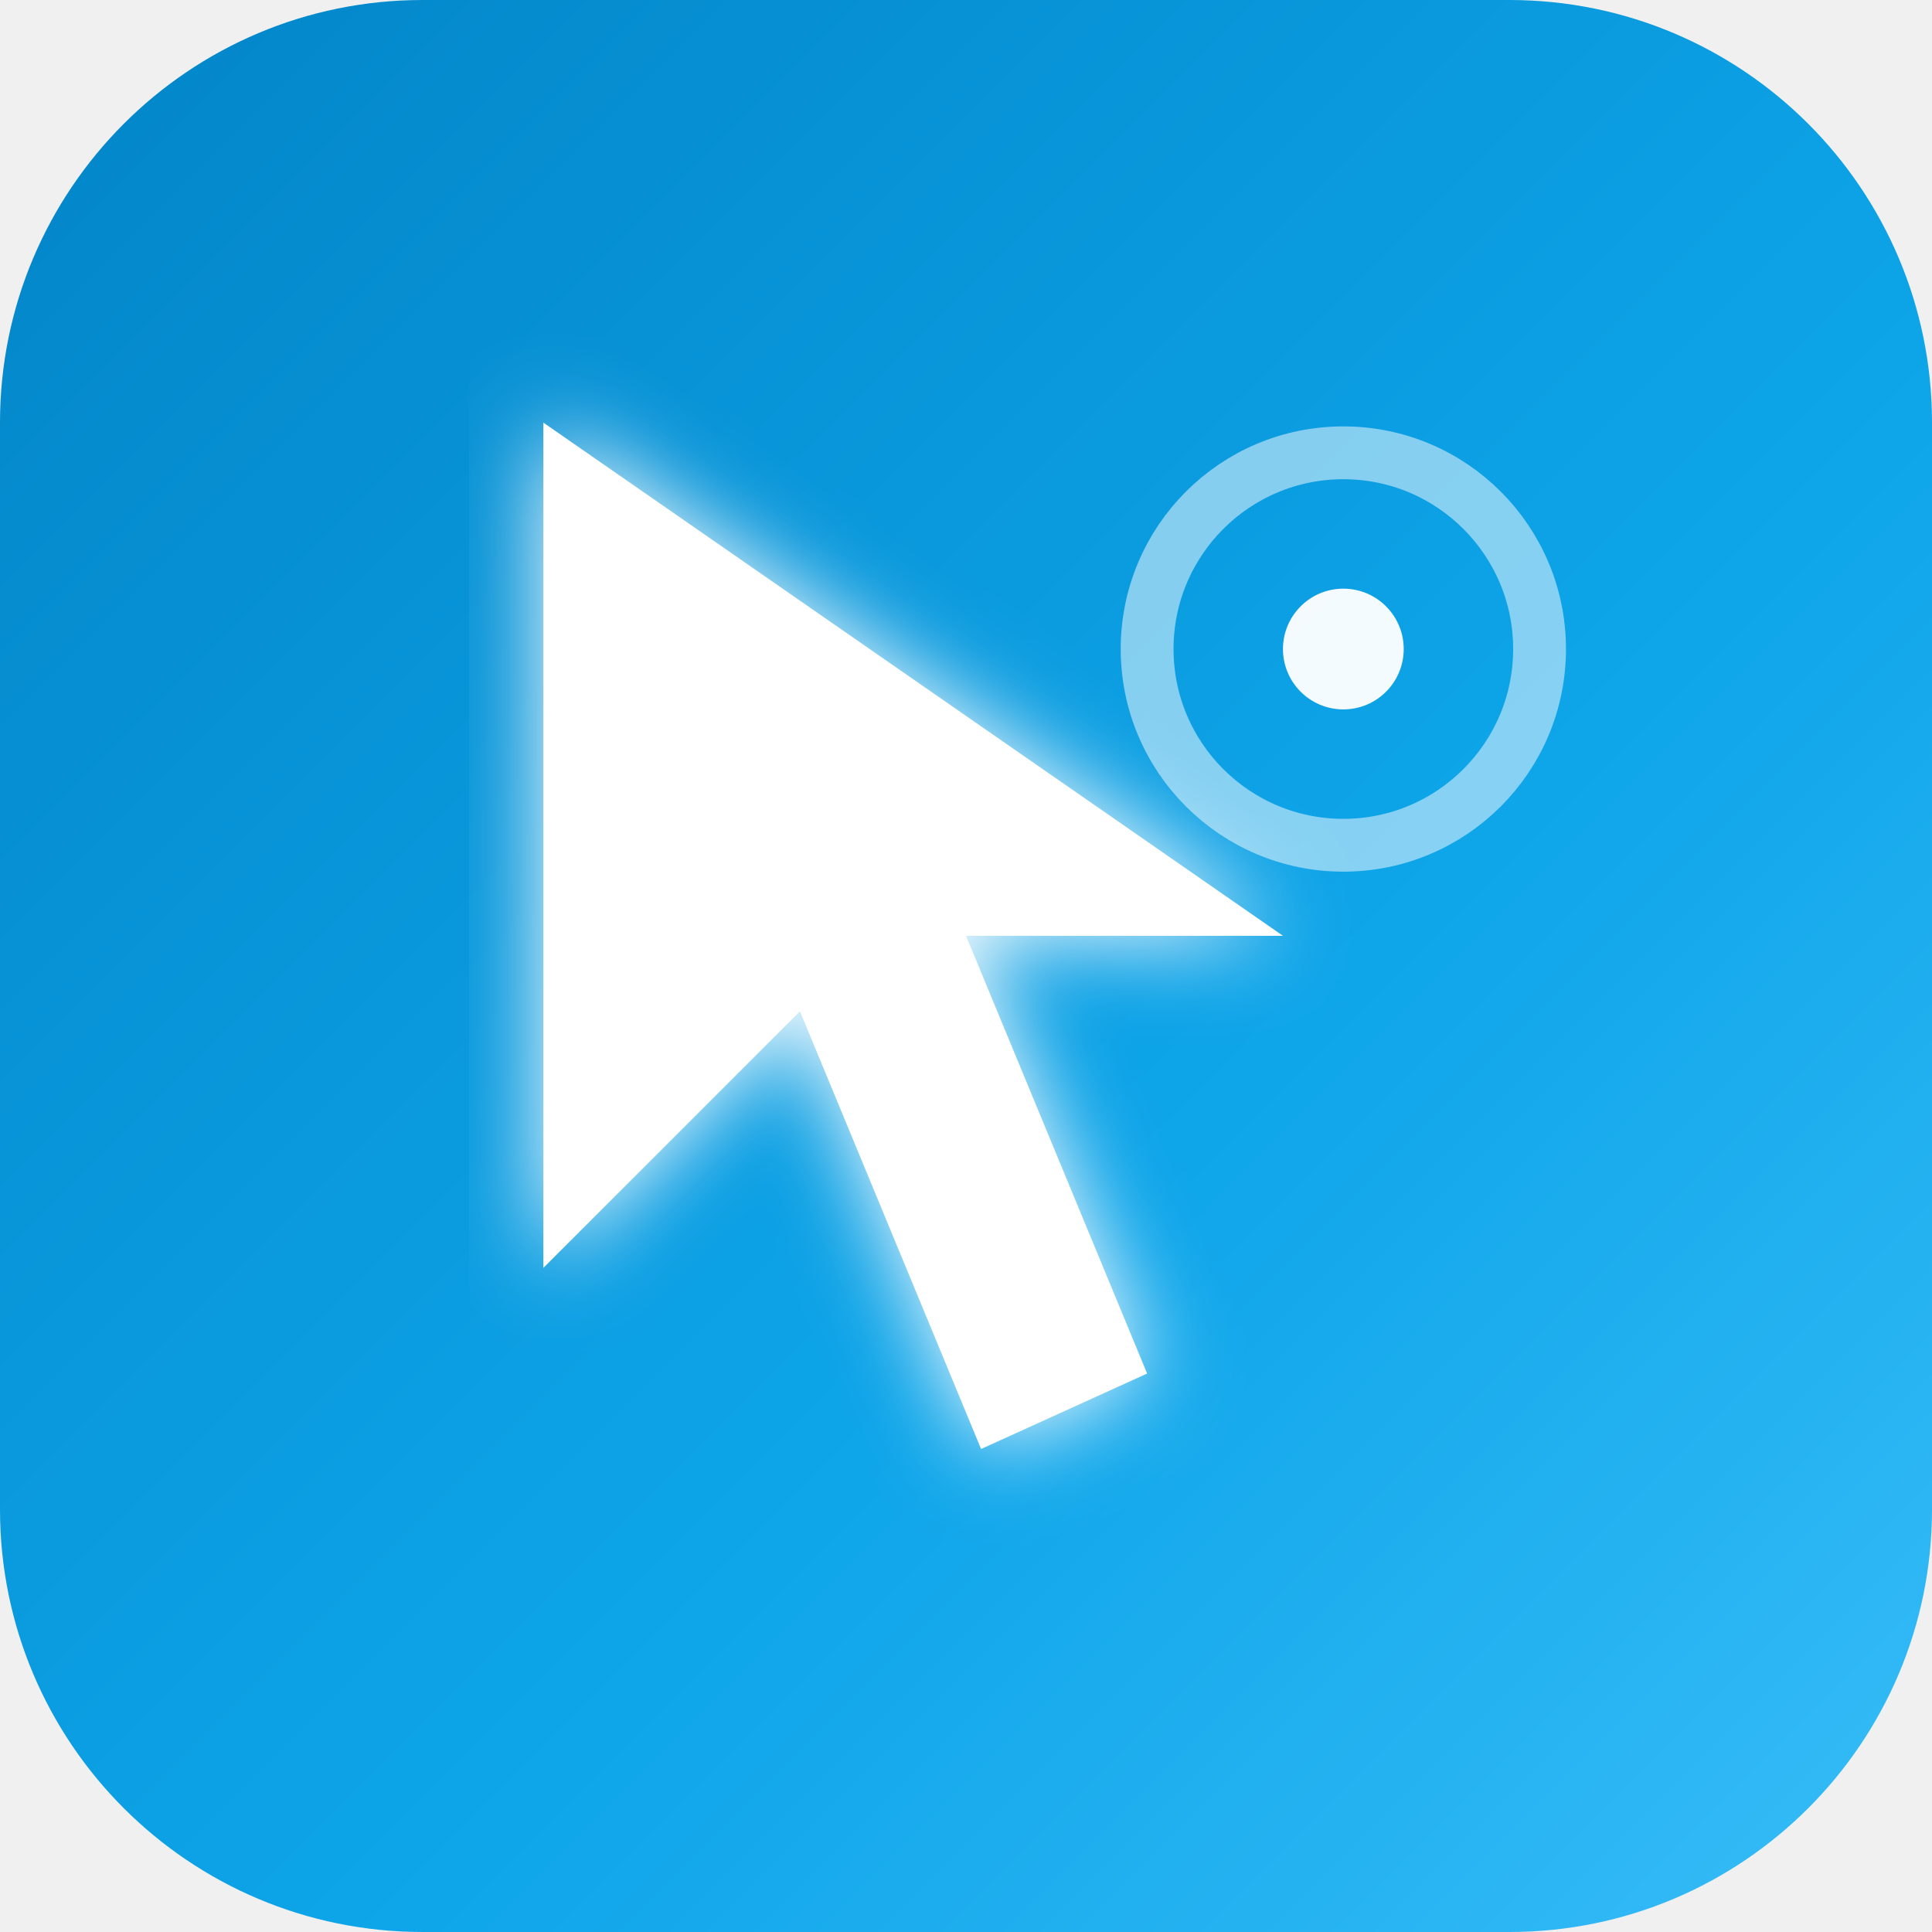
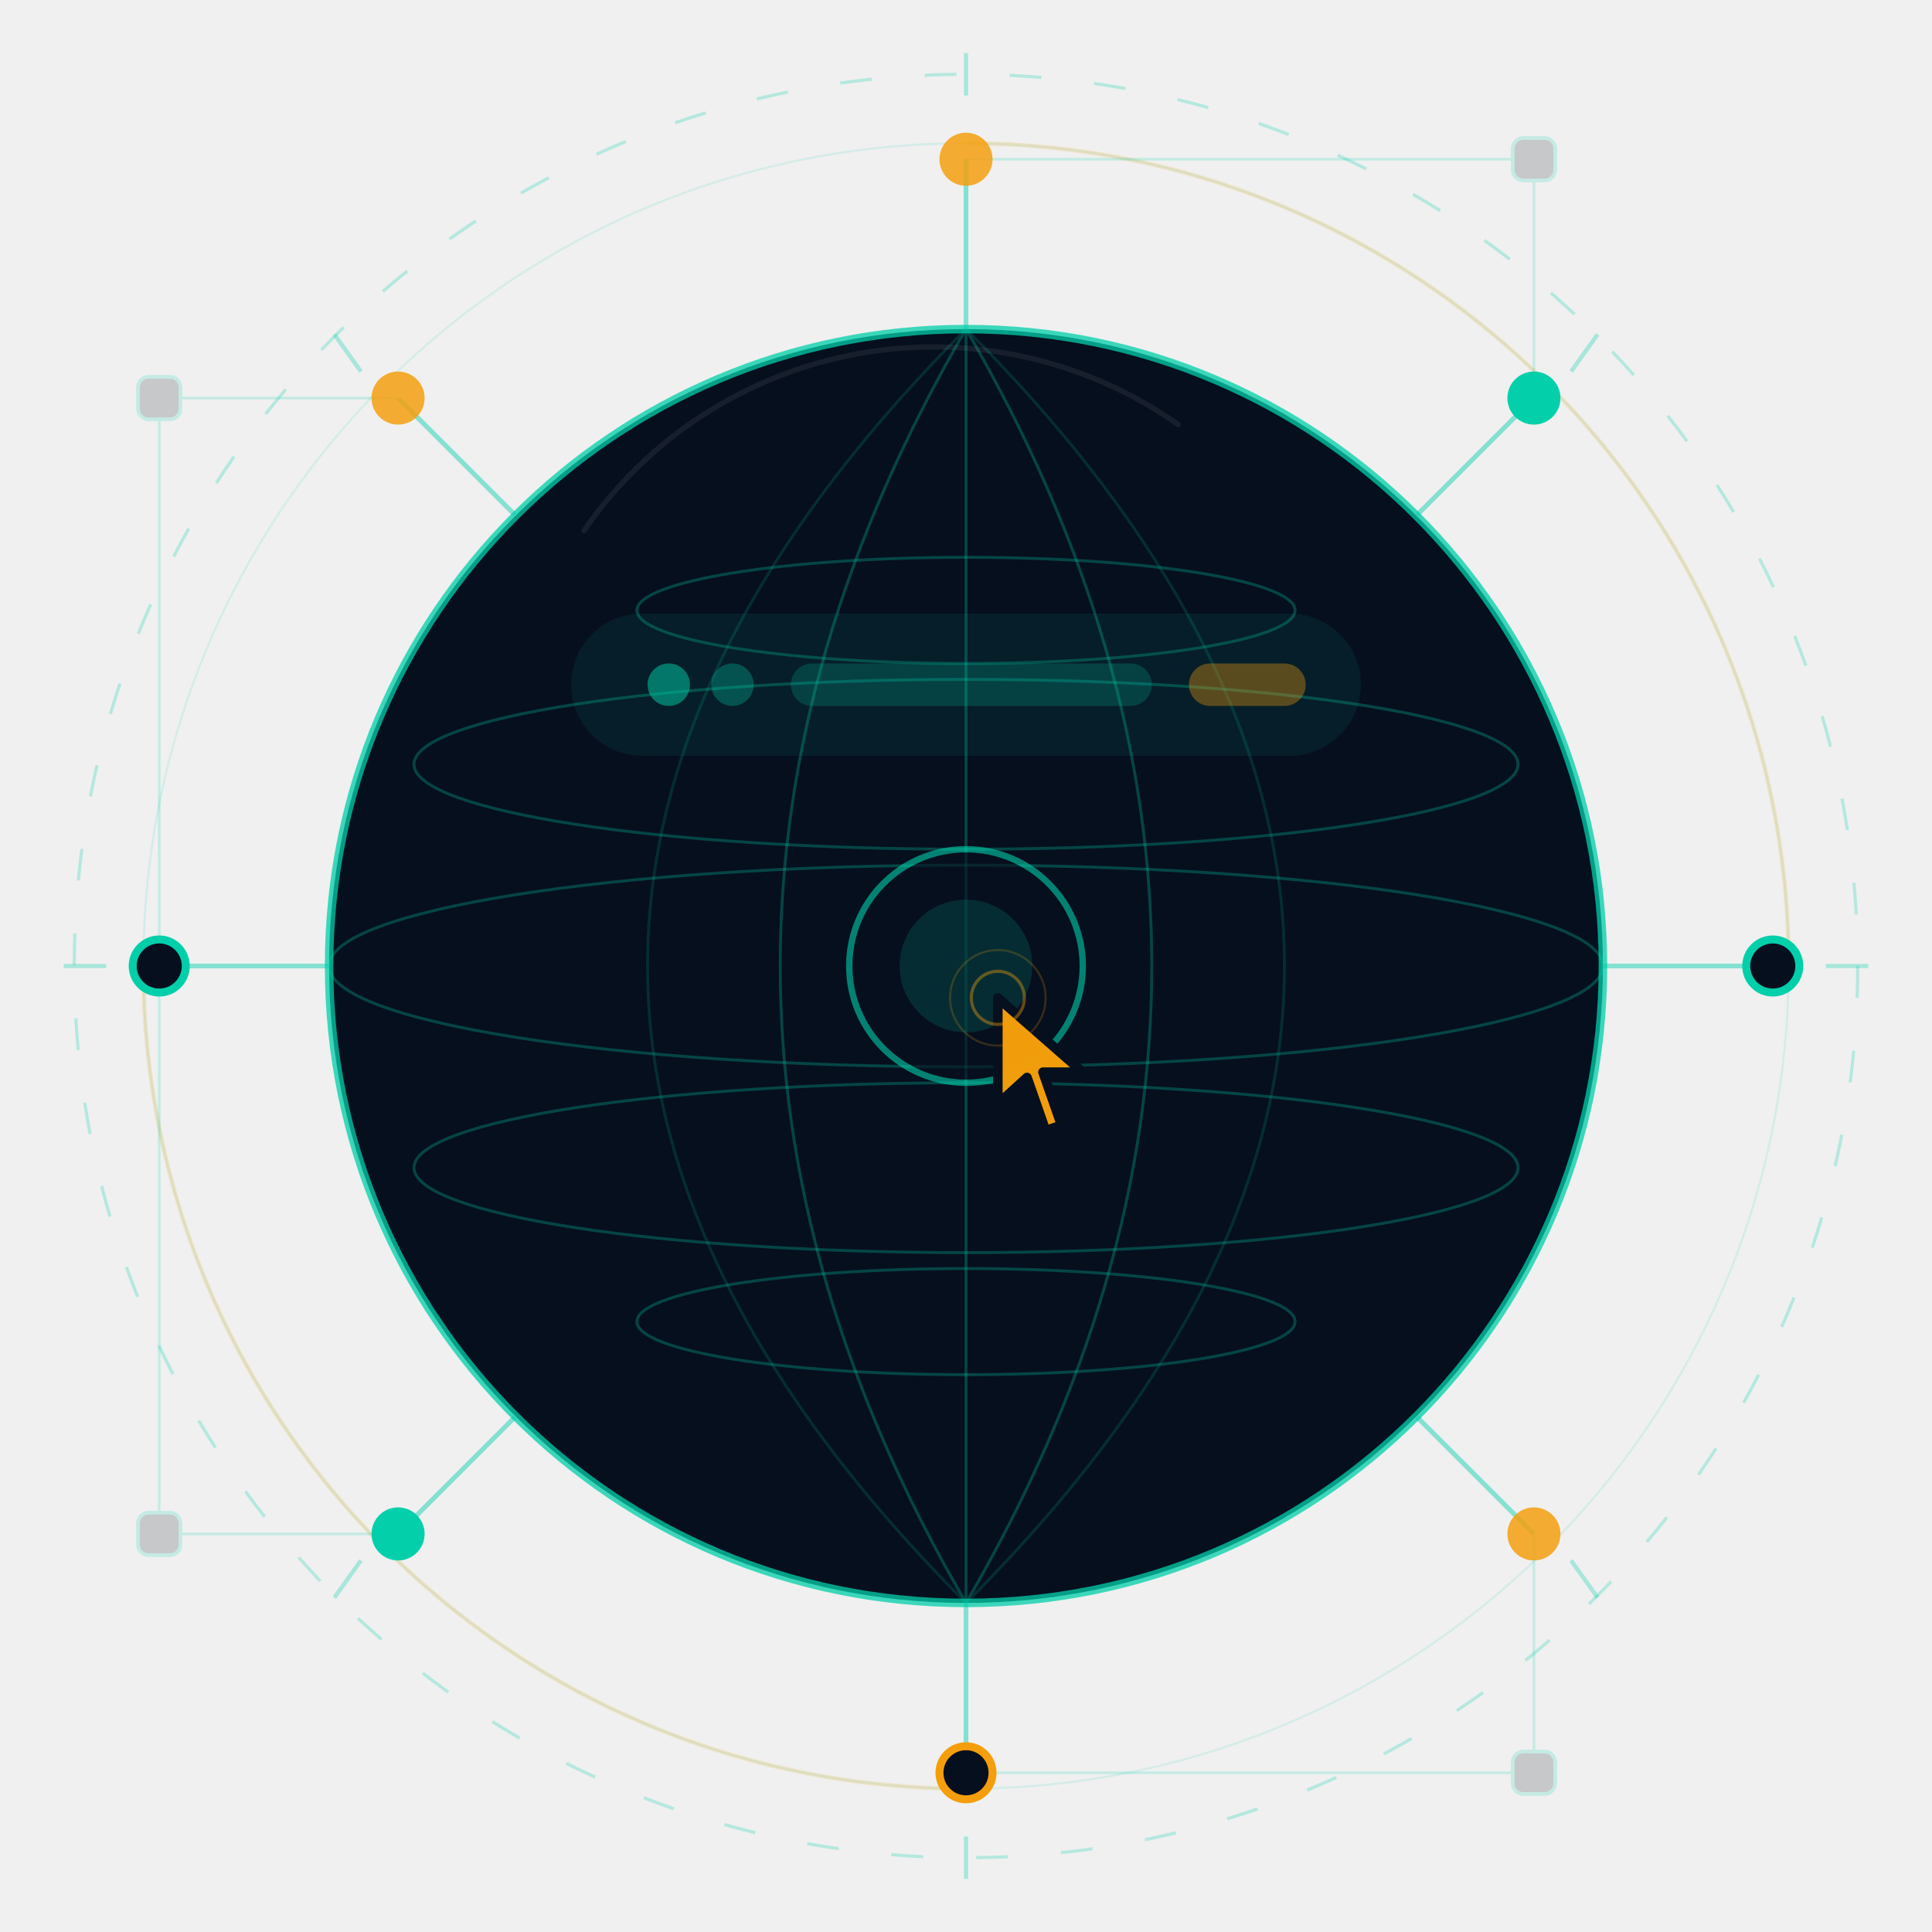
- <svg xmlns="http://www.w3.org/2000/svg" viewBox="0 0 128 128">
+ <svg xmlns="http://www.w3.org/2000/svg" width="100%" viewBox="158 38 364 364">
  <defs>
-     <linearGradient id="bg" x1="0%" y1="0%" x2="100%" y2="100%">
-       <stop offset="0%" stop-color="#0284c7" />
-       <stop offset="60%" stop-color="#0ea5e9" />
-       <stop offset="100%" stop-color="#38bdf8" />
-     </linearGradient>
-     <filter id="glow">
-       <feGaussianBlur stdDeviation="3" result="blur" />
-       <feMerge>
-         <feMergeNode in="blur" />
-         <feMergeNode in="SourceGraphic" />
-       </feMerge>
-     </filter>
+     <clipPath id="gc">
+       <circle cx="340" cy="220" r="120" />
+     </clipPath>
  </defs>
-   <rect width="128" height="128" rx="28" fill="url(#bg)" />
-   <path d="M36 28 L36 84 L53 67 L65 96 L76 91 L64 62 L85 62 Z" fill="#ffffff" filter="url(#glow)" />
-   <circle cx="89" cy="43" r="13" fill="none" stroke="rgba(255,255,255,0.5)" stroke-width="3.5" />
-   <circle cx="89" cy="43" r="4" fill="rgba(255,255,255,0.95)" />
+   <circle cx="340" cy="220" r="168" fill="none" stroke="#00CFAA" stroke-width="0.6" stroke-dasharray="6 10" opacity="0.25" style="fill:none;stroke:rgb(0, 207, 170);color:rgb(0, 0, 0);stroke-width:0.6px;stroke-dasharray:6px, 10px;stroke-linecap:butt;stroke-linejoin:miter;opacity:0.25;font-family:&quot;Anthropic Sans&quot;, -apple-system, &quot;system-ui&quot;, &quot;Segoe UI&quot;, sans-serif;font-size:16px;font-weight:400;text-anchor:start;dominant-baseline:auto" />
+   <circle cx="340" cy="220" r="155" fill="none" stroke="#00CFAA" stroke-width="0.4" opacity="0.12" style="fill:none;stroke:rgb(0, 207, 170);color:rgb(0, 0, 0);stroke-width:0.4px;stroke-linecap:butt;stroke-linejoin:miter;opacity:0.12;font-family:&quot;Anthropic Sans&quot;, -apple-system, &quot;system-ui&quot;, &quot;Segoe UI&quot;, sans-serif;font-size:16px;font-weight:400;text-anchor:start;dominant-baseline:auto" />
+   <path d="M340 65 A155 155 0 0 1 495 220" fill="none" stroke="#F59E0B" stroke-width="0.8" opacity="0.18" style="fill:none;stroke:rgb(245, 158, 11);color:rgb(0, 0, 0);stroke-width:0.8px;stroke-linecap:butt;stroke-linejoin:miter;opacity:0.18;font-family:&quot;Anthropic Sans&quot;, -apple-system, &quot;system-ui&quot;, &quot;Segoe UI&quot;, sans-serif;font-size:16px;font-weight:400;text-anchor:start;dominant-baseline:auto" />
+   <path d="M340 375 A155 155 0 0 1 185 220" fill="none" stroke="#F59E0B" stroke-width="0.8" opacity="0.18" style="fill:none;stroke:rgb(245, 158, 11);color:rgb(0, 0, 0);stroke-width:0.8px;stroke-linecap:butt;stroke-linejoin:miter;opacity:0.18;font-family:&quot;Anthropic Sans&quot;, -apple-system, &quot;system-ui&quot;, &quot;Segoe UI&quot;, sans-serif;font-size:16px;font-weight:400;text-anchor:start;dominant-baseline:auto" />
+   <circle cx="340" cy="220" r="120" fill="#060F1E" style="fill:rgb(6, 15, 30);stroke:none;color:rgb(0, 0, 0);stroke-width:1px;stroke-linecap:butt;stroke-linejoin:miter;opacity:1;font-family:&quot;Anthropic Sans&quot;, -apple-system, &quot;system-ui&quot;, &quot;Segoe UI&quot;, sans-serif;font-size:16px;font-weight:400;text-anchor:start;dominant-baseline:auto" />
+   <circle cx="340" cy="220" r="120" fill="none" stroke="#00CFAA" stroke-width="1.6" opacity="0.75" style="fill:none;stroke:rgb(0, 207, 170);color:rgb(0, 0, 0);stroke-width:1.6px;stroke-linecap:butt;stroke-linejoin:miter;opacity:0.75;font-family:&quot;Anthropic Sans&quot;, -apple-system, &quot;system-ui&quot;, &quot;Segoe UI&quot;, sans-serif;font-size:16px;font-weight:400;text-anchor:start;dominant-baseline:auto" />
+   <g clip-path="url(#gc)" fill="none" stroke="#00CFAA" stroke-width="0.55" opacity="0.28" style="fill:none;stroke:rgb(0, 207, 170);color:rgb(0, 0, 0);stroke-width:0.55px;stroke-linecap:butt;stroke-linejoin:miter;opacity:0.28;font-family:&quot;Anthropic Sans&quot;, -apple-system, &quot;system-ui&quot;, &quot;Segoe UI&quot;, sans-serif;font-size:16px;font-weight:400;text-anchor:start;dominant-baseline:auto">
+     <ellipse cx="340" cy="220" rx="120" ry="19" style="fill:none;stroke:rgb(0, 207, 170);color:rgb(0, 0, 0);stroke-width:0.55px;stroke-linecap:butt;stroke-linejoin:miter;opacity:1;font-family:&quot;Anthropic Sans&quot;, -apple-system, &quot;system-ui&quot;, &quot;Segoe UI&quot;, sans-serif;font-size:16px;font-weight:400;text-anchor:start;dominant-baseline:auto" />
+     <ellipse cx="340" cy="182" rx="104" ry="16" style="fill:none;stroke:rgb(0, 207, 170);color:rgb(0, 0, 0);stroke-width:0.55px;stroke-linecap:butt;stroke-linejoin:miter;opacity:1;font-family:&quot;Anthropic Sans&quot;, -apple-system, &quot;system-ui&quot;, &quot;Segoe UI&quot;, sans-serif;font-size:16px;font-weight:400;text-anchor:start;dominant-baseline:auto" />
+     <ellipse cx="340" cy="258" rx="104" ry="16" style="fill:none;stroke:rgb(0, 207, 170);color:rgb(0, 0, 0);stroke-width:0.55px;stroke-linecap:butt;stroke-linejoin:miter;opacity:1;font-family:&quot;Anthropic Sans&quot;, -apple-system, &quot;system-ui&quot;, &quot;Segoe UI&quot;, sans-serif;font-size:16px;font-weight:400;text-anchor:start;dominant-baseline:auto" />
+     <ellipse cx="340" cy="153" rx="62" ry="10" style="fill:none;stroke:rgb(0, 207, 170);color:rgb(0, 0, 0);stroke-width:0.55px;stroke-linecap:butt;stroke-linejoin:miter;opacity:1;font-family:&quot;Anthropic Sans&quot;, -apple-system, &quot;system-ui&quot;, &quot;Segoe UI&quot;, sans-serif;font-size:16px;font-weight:400;text-anchor:start;dominant-baseline:auto" />
+     <ellipse cx="340" cy="287" rx="62" ry="10" style="fill:none;stroke:rgb(0, 207, 170);color:rgb(0, 0, 0);stroke-width:0.55px;stroke-linecap:butt;stroke-linejoin:miter;opacity:1;font-family:&quot;Anthropic Sans&quot;, -apple-system, &quot;system-ui&quot;, &quot;Segoe UI&quot;, sans-serif;font-size:16px;font-weight:400;text-anchor:start;dominant-baseline:auto" />
+   </g>
+   <g clip-path="url(#gc)" fill="none" stroke="#00CFAA" stroke-width="0.55" opacity="0.28" style="fill:none;stroke:rgb(0, 207, 170);color:rgb(0, 0, 0);stroke-width:0.55px;stroke-linecap:butt;stroke-linejoin:miter;opacity:0.28;font-family:&quot;Anthropic Sans&quot;, -apple-system, &quot;system-ui&quot;, &quot;Segoe UI&quot;, sans-serif;font-size:16px;font-weight:400;text-anchor:start;dominant-baseline:auto">
+     <line x1="340" y1="100" x2="340" y2="340" style="fill:none;stroke:rgb(0, 207, 170);color:rgb(0, 0, 0);stroke-width:0.55px;stroke-linecap:butt;stroke-linejoin:miter;opacity:1;font-family:&quot;Anthropic Sans&quot;, -apple-system, &quot;system-ui&quot;, &quot;Segoe UI&quot;, sans-serif;font-size:16px;font-weight:400;text-anchor:start;dominant-baseline:auto" />
+     <path d="M340,100 Q410,220 340,340" style="fill:none;stroke:rgb(0, 207, 170);color:rgb(0, 0, 0);stroke-width:0.55px;stroke-linecap:butt;stroke-linejoin:miter;opacity:1;font-family:&quot;Anthropic Sans&quot;, -apple-system, &quot;system-ui&quot;, &quot;Segoe UI&quot;, sans-serif;font-size:16px;font-weight:400;text-anchor:start;dominant-baseline:auto" />
+     <path d="M340,100 Q270,220 340,340" style="fill:none;stroke:rgb(0, 207, 170);color:rgb(0, 0, 0);stroke-width:0.55px;stroke-linecap:butt;stroke-linejoin:miter;opacity:1;font-family:&quot;Anthropic Sans&quot;, -apple-system, &quot;system-ui&quot;, &quot;Segoe UI&quot;, sans-serif;font-size:16px;font-weight:400;text-anchor:start;dominant-baseline:auto" />
+     <path d="M340,100 Q460,220 340,340" opacity="0.55" style="fill:none;stroke:rgb(0, 207, 170);color:rgb(0, 0, 0);stroke-width:0.55px;stroke-linecap:butt;stroke-linejoin:miter;opacity:0.55;font-family:&quot;Anthropic Sans&quot;, -apple-system, &quot;system-ui&quot;, &quot;Segoe UI&quot;, sans-serif;font-size:16px;font-weight:400;text-anchor:start;dominant-baseline:auto" />
+     <path d="M340,100 Q220,220 340,340" opacity="0.55" style="fill:none;stroke:rgb(0, 207, 170);color:rgb(0, 0, 0);stroke-width:0.55px;stroke-linecap:butt;stroke-linejoin:miter;opacity:0.55;font-family:&quot;Anthropic Sans&quot;, -apple-system, &quot;system-ui&quot;, &quot;Segoe UI&quot;, sans-serif;font-size:16px;font-weight:400;text-anchor:start;dominant-baseline:auto" />
+   </g>
+   <g clip-path="url(#gc)" style="fill:rgb(0, 0, 0);stroke:none;color:rgb(0, 0, 0);stroke-width:1px;stroke-linecap:butt;stroke-linejoin:miter;opacity:1;font-family:&quot;Anthropic Sans&quot;, -apple-system, &quot;system-ui&quot;, &quot;Segoe UI&quot;, sans-serif;font-size:16px;font-weight:400;text-anchor:start;dominant-baseline:auto">
+     <rect x="266" y="154" width="148" height="26" rx="13" fill="#00CFAA" opacity="0.08" stroke="#00CFAA" stroke-width="0.8" style="fill:rgb(0, 207, 170);stroke:rgb(0, 207, 170);color:rgb(0, 0, 0);stroke-width:0.8px;stroke-linecap:butt;stroke-linejoin:miter;opacity:0.08;font-family:&quot;Anthropic Sans&quot;, -apple-system, &quot;system-ui&quot;, &quot;Segoe UI&quot;, sans-serif;font-size:16px;font-weight:400;text-anchor:start;dominant-baseline:auto" />
+     <circle cx="284" cy="167" r="4" fill="#00CFAA" opacity="0.5" style="fill:rgb(0, 207, 170);stroke:none;color:rgb(0, 0, 0);stroke-width:1px;stroke-linecap:butt;stroke-linejoin:miter;opacity:0.5;font-family:&quot;Anthropic Sans&quot;, -apple-system, &quot;system-ui&quot;, &quot;Segoe UI&quot;, sans-serif;font-size:16px;font-weight:400;text-anchor:start;dominant-baseline:auto" />
+     <circle cx="296" cy="167" r="4" fill="#00CFAA" opacity="0.3" style="fill:rgb(0, 207, 170);stroke:none;color:rgb(0, 0, 0);stroke-width:1px;stroke-linecap:butt;stroke-linejoin:miter;opacity:0.3;font-family:&quot;Anthropic Sans&quot;, -apple-system, &quot;system-ui&quot;, &quot;Segoe UI&quot;, sans-serif;font-size:16px;font-weight:400;text-anchor:start;dominant-baseline:auto" />
+     <rect x="307" y="163" width="68" height="8" rx="4" fill="#00CFAA" opacity="0.2" style="fill:rgb(0, 207, 170);stroke:none;color:rgb(0, 0, 0);stroke-width:1px;stroke-linecap:butt;stroke-linejoin:miter;opacity:0.2;font-family:&quot;Anthropic Sans&quot;, -apple-system, &quot;system-ui&quot;, &quot;Segoe UI&quot;, sans-serif;font-size:16px;font-weight:400;text-anchor:start;dominant-baseline:auto" />
+     <rect x="382" y="163" width="22" height="8" rx="4" fill="#F59E0B" opacity="0.35" style="fill:rgb(245, 158, 11);stroke:none;color:rgb(0, 0, 0);stroke-width:1px;stroke-linecap:butt;stroke-linejoin:miter;opacity:0.35;font-family:&quot;Anthropic Sans&quot;, -apple-system, &quot;system-ui&quot;, &quot;Segoe UI&quot;, sans-serif;font-size:16px;font-weight:400;text-anchor:start;dominant-baseline:auto" />
+   </g>
+   <path d="M268,138 A80,80 0 0,1 380,118" fill="none" stroke="#FFFFFF" stroke-width="1" opacity="0.07" stroke-linecap="round" style="fill:none;stroke:rgb(255, 255, 255);color:rgb(0, 0, 0);stroke-width:1px;stroke-linecap:round;stroke-linejoin:miter;opacity:0.07;font-family:&quot;Anthropic Sans&quot;, -apple-system, &quot;system-ui&quot;, &quot;Segoe UI&quot;, sans-serif;font-size:16px;font-weight:400;text-anchor:start;dominant-baseline:auto" />
+   <g stroke="#00CFAA" stroke-width="0.9" fill="none" style="fill:none;stroke:rgb(0, 207, 170);color:rgb(0, 0, 0);stroke-width:0.9px;stroke-linecap:butt;stroke-linejoin:miter;opacity:1;font-family:&quot;Anthropic Sans&quot;, -apple-system, &quot;system-ui&quot;, &quot;Segoe UI&quot;, sans-serif;font-size:16px;font-weight:400;text-anchor:start;dominant-baseline:auto">
+     <line x1="340" y1="68" x2="340" y2="100" opacity="0.45" style="fill:none;stroke:rgb(0, 207, 170);color:rgb(0, 0, 0);stroke-width:0.9px;stroke-linecap:butt;stroke-linejoin:miter;opacity:0.45;font-family:&quot;Anthropic Sans&quot;, -apple-system, &quot;system-ui&quot;, &quot;Segoe UI&quot;, sans-serif;font-size:16px;font-weight:400;text-anchor:start;dominant-baseline:auto" />
+     <line x1="447" y1="113" x2="425" y2="135" opacity="0.45" style="fill:none;stroke:rgb(0, 207, 170);color:rgb(0, 0, 0);stroke-width:0.9px;stroke-linecap:butt;stroke-linejoin:miter;opacity:0.45;font-family:&quot;Anthropic Sans&quot;, -apple-system, &quot;system-ui&quot;, &quot;Segoe UI&quot;, sans-serif;font-size:16px;font-weight:400;text-anchor:start;dominant-baseline:auto" />
+     <line x1="492" y1="220" x2="460" y2="220" opacity="0.45" style="fill:none;stroke:rgb(0, 207, 170);color:rgb(0, 0, 0);stroke-width:0.9px;stroke-linecap:butt;stroke-linejoin:miter;opacity:0.45;font-family:&quot;Anthropic Sans&quot;, -apple-system, &quot;system-ui&quot;, &quot;Segoe UI&quot;, sans-serif;font-size:16px;font-weight:400;text-anchor:start;dominant-baseline:auto" />
+     <line x1="447" y1="327" x2="425" y2="305" opacity="0.45" style="fill:none;stroke:rgb(0, 207, 170);color:rgb(0, 0, 0);stroke-width:0.9px;stroke-linecap:butt;stroke-linejoin:miter;opacity:0.45;font-family:&quot;Anthropic Sans&quot;, -apple-system, &quot;system-ui&quot;, &quot;Segoe UI&quot;, sans-serif;font-size:16px;font-weight:400;text-anchor:start;dominant-baseline:auto" />
+     <line x1="340" y1="372" x2="340" y2="340" opacity="0.45" style="fill:none;stroke:rgb(0, 207, 170);color:rgb(0, 0, 0);stroke-width:0.9px;stroke-linecap:butt;stroke-linejoin:miter;opacity:0.45;font-family:&quot;Anthropic Sans&quot;, -apple-system, &quot;system-ui&quot;, &quot;Segoe UI&quot;, sans-serif;font-size:16px;font-weight:400;text-anchor:start;dominant-baseline:auto" />
+     <line x1="233" y1="327" x2="255" y2="305" opacity="0.45" style="fill:none;stroke:rgb(0, 207, 170);color:rgb(0, 0, 0);stroke-width:0.9px;stroke-linecap:butt;stroke-linejoin:miter;opacity:0.45;font-family:&quot;Anthropic Sans&quot;, -apple-system, &quot;system-ui&quot;, &quot;Segoe UI&quot;, sans-serif;font-size:16px;font-weight:400;text-anchor:start;dominant-baseline:auto" />
+     <line x1="188" y1="220" x2="220" y2="220" opacity="0.45" style="fill:none;stroke:rgb(0, 207, 170);color:rgb(0, 0, 0);stroke-width:0.9px;stroke-linecap:butt;stroke-linejoin:miter;opacity:0.45;font-family:&quot;Anthropic Sans&quot;, -apple-system, &quot;system-ui&quot;, &quot;Segoe UI&quot;, sans-serif;font-size:16px;font-weight:400;text-anchor:start;dominant-baseline:auto" />
+     <line x1="233" y1="113" x2="255" y2="135" opacity="0.45" style="fill:none;stroke:rgb(0, 207, 170);color:rgb(0, 0, 0);stroke-width:0.9px;stroke-linecap:butt;stroke-linejoin:miter;opacity:0.45;font-family:&quot;Anthropic Sans&quot;, -apple-system, &quot;system-ui&quot;, &quot;Segoe UI&quot;, sans-serif;font-size:16px;font-weight:400;text-anchor:start;dominant-baseline:auto" />
+   </g>
+   <g stroke="#00CFAA" stroke-width="0.5" fill="none" opacity="0.18" style="fill:none;stroke:rgb(0, 207, 170);color:rgb(0, 0, 0);stroke-width:0.5px;stroke-linecap:butt;stroke-linejoin:miter;opacity:0.18;font-family:&quot;Anthropic Sans&quot;, -apple-system, &quot;system-ui&quot;, &quot;Segoe UI&quot;, sans-serif;font-size:16px;font-weight:400;text-anchor:start;dominant-baseline:auto">
+     <polyline points="340,68 447,68 447,113" style="fill:none;stroke:rgb(0, 207, 170);color:rgb(0, 0, 0);stroke-width:0.5px;stroke-linecap:butt;stroke-linejoin:miter;opacity:1;font-family:&quot;Anthropic Sans&quot;, -apple-system, &quot;system-ui&quot;, &quot;Segoe UI&quot;, sans-serif;font-size:16px;font-weight:400;text-anchor:start;dominant-baseline:auto" />
+     <polyline points="447,327 447,372 340,372" style="fill:none;stroke:rgb(0, 207, 170);color:rgb(0, 0, 0);stroke-width:0.5px;stroke-linecap:butt;stroke-linejoin:miter;opacity:1;font-family:&quot;Anthropic Sans&quot;, -apple-system, &quot;system-ui&quot;, &quot;Segoe UI&quot;, sans-serif;font-size:16px;font-weight:400;text-anchor:start;dominant-baseline:auto" />
+     <polyline points="233,113 188,113 188,220" style="fill:none;stroke:rgb(0, 207, 170);color:rgb(0, 0, 0);stroke-width:0.5px;stroke-linecap:butt;stroke-linejoin:miter;opacity:1;font-family:&quot;Anthropic Sans&quot;, -apple-system, &quot;system-ui&quot;, &quot;Segoe UI&quot;, sans-serif;font-size:16px;font-weight:400;text-anchor:start;dominant-baseline:auto" />
+     <polyline points="233,327 188,327 188,220" style="fill:none;stroke:rgb(0, 207, 170);color:rgb(0, 0, 0);stroke-width:0.5px;stroke-linecap:butt;stroke-linejoin:miter;opacity:1;font-family:&quot;Anthropic Sans&quot;, -apple-system, &quot;system-ui&quot;, &quot;Segoe UI&quot;, sans-serif;font-size:16px;font-weight:400;text-anchor:start;dominant-baseline:auto" />
+     <rect x="443" y="64" width="8" height="8" rx="2" stroke-width="0.7" fill="#060F1E" stroke="#00CFAA" style="fill:rgb(6, 15, 30);stroke:rgb(0, 207, 170);color:rgb(0, 0, 0);stroke-width:0.7px;stroke-linecap:butt;stroke-linejoin:miter;opacity:1;font-family:&quot;Anthropic Sans&quot;, -apple-system, &quot;system-ui&quot;, &quot;Segoe UI&quot;, sans-serif;font-size:16px;font-weight:400;text-anchor:start;dominant-baseline:auto" />
+     <rect x="443" y="368" width="8" height="8" rx="2" stroke-width="0.7" fill="#060F1E" stroke="#00CFAA" style="fill:rgb(6, 15, 30);stroke:rgb(0, 207, 170);color:rgb(0, 0, 0);stroke-width:0.7px;stroke-linecap:butt;stroke-linejoin:miter;opacity:1;font-family:&quot;Anthropic Sans&quot;, -apple-system, &quot;system-ui&quot;, &quot;Segoe UI&quot;, sans-serif;font-size:16px;font-weight:400;text-anchor:start;dominant-baseline:auto" />
+     <rect x="184" y="109" width="8" height="8" rx="2" stroke-width="0.7" fill="#060F1E" stroke="#00CFAA" style="fill:rgb(6, 15, 30);stroke:rgb(0, 207, 170);color:rgb(0, 0, 0);stroke-width:0.7px;stroke-linecap:butt;stroke-linejoin:miter;opacity:1;font-family:&quot;Anthropic Sans&quot;, -apple-system, &quot;system-ui&quot;, &quot;Segoe UI&quot;, sans-serif;font-size:16px;font-weight:400;text-anchor:start;dominant-baseline:auto" />
+     <rect x="184" y="323" width="8" height="8" rx="2" stroke-width="0.7" fill="#060F1E" stroke="#00CFAA" style="fill:rgb(6, 15, 30);stroke:rgb(0, 207, 170);color:rgb(0, 0, 0);stroke-width:0.7px;stroke-linecap:butt;stroke-linejoin:miter;opacity:1;font-family:&quot;Anthropic Sans&quot;, -apple-system, &quot;system-ui&quot;, &quot;Segoe UI&quot;, sans-serif;font-size:16px;font-weight:400;text-anchor:start;dominant-baseline:auto" />
+   </g>
+   <circle cx="447" cy="113" r="5" fill="#00CFAA" style="fill:rgb(0, 207, 170);stroke:none;color:rgb(0, 0, 0);stroke-width:1px;stroke-linecap:butt;stroke-linejoin:miter;opacity:0.988;font-family:&quot;Anthropic Sans&quot;, -apple-system, &quot;system-ui&quot;, &quot;Segoe UI&quot;, sans-serif;font-size:16px;font-weight:400;text-anchor:start;dominant-baseline:auto" />
+   <circle cx="492" cy="220" r="5" fill="#060F1E" stroke="#00CFAA" stroke-width="1.5" style="fill:rgb(6, 15, 30);stroke:rgb(0, 207, 170);color:rgb(0, 0, 0);stroke-width:1.5px;stroke-linecap:butt;stroke-linejoin:miter;opacity:1;font-family:&quot;Anthropic Sans&quot;, -apple-system, &quot;system-ui&quot;, &quot;Segoe UI&quot;, sans-serif;font-size:16px;font-weight:400;text-anchor:start;dominant-baseline:auto" />
+   <circle cx="233" cy="327" r="5" fill="#00CFAA" style="fill:rgb(0, 207, 170);stroke:none;color:rgb(0, 0, 0);stroke-width:1px;stroke-linecap:butt;stroke-linejoin:miter;opacity:0.988;font-family:&quot;Anthropic Sans&quot;, -apple-system, &quot;system-ui&quot;, &quot;Segoe UI&quot;, sans-serif;font-size:16px;font-weight:400;text-anchor:start;dominant-baseline:auto" />
+   <circle cx="188" cy="220" r="5" fill="#060F1E" stroke="#00CFAA" stroke-width="1.5" style="fill:rgb(6, 15, 30);stroke:rgb(0, 207, 170);color:rgb(0, 0, 0);stroke-width:1.5px;stroke-linecap:butt;stroke-linejoin:miter;opacity:1;font-family:&quot;Anthropic Sans&quot;, -apple-system, &quot;system-ui&quot;, &quot;Segoe UI&quot;, sans-serif;font-size:16px;font-weight:400;text-anchor:start;dominant-baseline:auto" />
+   <circle cx="340" cy="68" r="5" fill="#F59E0B" style="fill:rgb(245, 158, 11);stroke:none;color:rgb(0, 0, 0);stroke-width:1px;stroke-linecap:butt;stroke-linejoin:miter;opacity:0.829;font-family:&quot;Anthropic Sans&quot;, -apple-system, &quot;system-ui&quot;, &quot;Segoe UI&quot;, sans-serif;font-size:16px;font-weight:400;text-anchor:start;dominant-baseline:auto" />
+   <circle cx="447" cy="327" r="5" fill="#F59E0B" style="fill:rgb(245, 158, 11);stroke:none;color:rgb(0, 0, 0);stroke-width:1px;stroke-linecap:butt;stroke-linejoin:miter;opacity:0.829;font-family:&quot;Anthropic Sans&quot;, -apple-system, &quot;system-ui&quot;, &quot;Segoe UI&quot;, sans-serif;font-size:16px;font-weight:400;text-anchor:start;dominant-baseline:auto" />
+   <circle cx="340" cy="372" r="5" fill="#060F1E" stroke="#F59E0B" stroke-width="1.5" style="fill:rgb(6, 15, 30);stroke:rgb(245, 158, 11);color:rgb(0, 0, 0);stroke-width:1.5px;stroke-linecap:butt;stroke-linejoin:miter;opacity:1;font-family:&quot;Anthropic Sans&quot;, -apple-system, &quot;system-ui&quot;, &quot;Segoe UI&quot;, sans-serif;font-size:16px;font-weight:400;text-anchor:start;dominant-baseline:auto" />
+   <circle cx="233" cy="113" r="5" fill="#F59E0B" style="fill:rgb(245, 158, 11);stroke:none;color:rgb(0, 0, 0);stroke-width:1px;stroke-linecap:butt;stroke-linejoin:miter;opacity:0.829;font-family:&quot;Anthropic Sans&quot;, -apple-system, &quot;system-ui&quot;, &quot;Segoe UI&quot;, sans-serif;font-size:16px;font-weight:400;text-anchor:start;dominant-baseline:auto" />
+   <circle cx="340" cy="220" r="22" fill="#060F1E" stroke="#00CFAA" stroke-width="1.2" opacity="0.6" style="fill:rgb(6, 15, 30);stroke:rgb(0, 207, 170);color:rgb(0, 0, 0);stroke-width:1.2px;stroke-linecap:butt;stroke-linejoin:miter;opacity:0.6;font-family:&quot;Anthropic Sans&quot;, -apple-system, &quot;system-ui&quot;, &quot;Segoe UI&quot;, sans-serif;font-size:16px;font-weight:400;text-anchor:start;dominant-baseline:auto" />
+   <circle cx="340" cy="220" r="12" fill="#00CFAA" opacity="0.15" stroke="#00CFAA" stroke-width="1" style="fill:rgb(0, 207, 170);stroke:rgb(0, 207, 170);color:rgb(0, 0, 0);stroke-width:1px;stroke-linecap:butt;stroke-linejoin:miter;opacity:0.15;font-family:&quot;Anthropic Sans&quot;, -apple-system, &quot;system-ui&quot;, &quot;Segoe UI&quot;, sans-serif;font-size:16px;font-weight:400;text-anchor:start;dominant-baseline:auto" />
+   <g transform="translate(346,226)" style="fill:rgb(0, 0, 0);stroke:none;color:rgb(0, 0, 0);stroke-width:1px;stroke-linecap:butt;stroke-linejoin:miter;opacity:0.984;font-family:&quot;Anthropic Sans&quot;, -apple-system, &quot;system-ui&quot;, &quot;Segoe UI&quot;, sans-serif;font-size:16px;font-weight:400;text-anchor:start;dominant-baseline:auto">
+     <polygon points="0,0 0,20 5.5,15 9,25 12,24 8.5,14 16,14" fill="#F59E0B" stroke="#060F1E" stroke-width="1.8" stroke-linejoin="round" stroke-linecap="round" style="fill:rgb(245, 158, 11);stroke:rgb(6, 15, 30);color:rgb(0, 0, 0);stroke-width:1.8px;stroke-linecap:round;stroke-linejoin:round;opacity:1;font-family:&quot;Anthropic Sans&quot;, -apple-system, &quot;system-ui&quot;, &quot;Segoe UI&quot;, sans-serif;font-size:16px;font-weight:400;text-anchor:start;dominant-baseline:auto" />
+     <circle cx="0" cy="0" r="5" fill="none" stroke="#F59E0B" stroke-width="0.6" opacity="0.4" style="fill:none;stroke:rgb(245, 158, 11);color:rgb(0, 0, 0);stroke-width:0.6px;stroke-linecap:butt;stroke-linejoin:miter;opacity:0.4;font-family:&quot;Anthropic Sans&quot;, -apple-system, &quot;system-ui&quot;, &quot;Segoe UI&quot;, sans-serif;font-size:16px;font-weight:400;text-anchor:start;dominant-baseline:auto" />
+     <circle cx="0" cy="0" r="9" fill="none" stroke="#F59E0B" stroke-width="0.4" opacity="0.2" style="fill:none;stroke:rgb(245, 158, 11);color:rgb(0, 0, 0);stroke-width:0.4px;stroke-linecap:butt;stroke-linejoin:miter;opacity:0.2;font-family:&quot;Anthropic Sans&quot;, -apple-system, &quot;system-ui&quot;, &quot;Segoe UI&quot;, sans-serif;font-size:16px;font-weight:400;text-anchor:start;dominant-baseline:auto" />
+   </g>
+   <g stroke="#00CFAA" stroke-width="0.8" fill="none" opacity="0.3" style="fill:none;stroke:rgb(0, 207, 170);color:rgb(0, 0, 0);stroke-width:0.8px;stroke-linecap:butt;stroke-linejoin:miter;opacity:0.3;font-family:&quot;Anthropic Sans&quot;, -apple-system, &quot;system-ui&quot;, &quot;Segoe UI&quot;, sans-serif;font-size:16px;font-weight:400;text-anchor:start;dominant-baseline:auto">
+     <line x1="340" y1="48" x2="340" y2="56" style="fill:none;stroke:rgb(0, 207, 170);color:rgb(0, 0, 0);stroke-width:0.8px;stroke-linecap:butt;stroke-linejoin:miter;opacity:1;font-family:&quot;Anthropic Sans&quot;, -apple-system, &quot;system-ui&quot;, &quot;Segoe UI&quot;, sans-serif;font-size:16px;font-weight:400;text-anchor:start;dominant-baseline:auto" />
+     <line x1="459" y1="101" x2="454" y2="108" style="fill:none;stroke:rgb(0, 207, 170);color:rgb(0, 0, 0);stroke-width:0.8px;stroke-linecap:butt;stroke-linejoin:miter;opacity:1;font-family:&quot;Anthropic Sans&quot;, -apple-system, &quot;system-ui&quot;, &quot;Segoe UI&quot;, sans-serif;font-size:16px;font-weight:400;text-anchor:start;dominant-baseline:auto" />
+     <line x1="510" y1="220" x2="502" y2="220" style="fill:none;stroke:rgb(0, 207, 170);color:rgb(0, 0, 0);stroke-width:0.8px;stroke-linecap:butt;stroke-linejoin:miter;opacity:1;font-family:&quot;Anthropic Sans&quot;, -apple-system, &quot;system-ui&quot;, &quot;Segoe UI&quot;, sans-serif;font-size:16px;font-weight:400;text-anchor:start;dominant-baseline:auto" />
+     <line x1="459" y1="339" x2="454" y2="332" style="fill:none;stroke:rgb(0, 207, 170);color:rgb(0, 0, 0);stroke-width:0.8px;stroke-linecap:butt;stroke-linejoin:miter;opacity:1;font-family:&quot;Anthropic Sans&quot;, -apple-system, &quot;system-ui&quot;, &quot;Segoe UI&quot;, sans-serif;font-size:16px;font-weight:400;text-anchor:start;dominant-baseline:auto" />
+     <line x1="340" y1="392" x2="340" y2="384" style="fill:none;stroke:rgb(0, 207, 170);color:rgb(0, 0, 0);stroke-width:0.8px;stroke-linecap:butt;stroke-linejoin:miter;opacity:1;font-family:&quot;Anthropic Sans&quot;, -apple-system, &quot;system-ui&quot;, &quot;Segoe UI&quot;, sans-serif;font-size:16px;font-weight:400;text-anchor:start;dominant-baseline:auto" />
+     <line x1="221" y1="339" x2="226" y2="332" style="fill:none;stroke:rgb(0, 207, 170);color:rgb(0, 0, 0);stroke-width:0.8px;stroke-linecap:butt;stroke-linejoin:miter;opacity:1;font-family:&quot;Anthropic Sans&quot;, -apple-system, &quot;system-ui&quot;, &quot;Segoe UI&quot;, sans-serif;font-size:16px;font-weight:400;text-anchor:start;dominant-baseline:auto" />
+     <line x1="170" y1="220" x2="178" y2="220" style="fill:none;stroke:rgb(0, 207, 170);color:rgb(0, 0, 0);stroke-width:0.8px;stroke-linecap:butt;stroke-linejoin:miter;opacity:1;font-family:&quot;Anthropic Sans&quot;, -apple-system, &quot;system-ui&quot;, &quot;Segoe UI&quot;, sans-serif;font-size:16px;font-weight:400;text-anchor:start;dominant-baseline:auto" />
+     <line x1="221" y1="101" x2="226" y2="108" style="fill:none;stroke:rgb(0, 207, 170);color:rgb(0, 0, 0);stroke-width:0.8px;stroke-linecap:butt;stroke-linejoin:miter;opacity:1;font-family:&quot;Anthropic Sans&quot;, -apple-system, &quot;system-ui&quot;, &quot;Segoe UI&quot;, sans-serif;font-size:16px;font-weight:400;text-anchor:start;dominant-baseline:auto" />
+   </g>
+   <g stroke="#00CFAA" stroke-width="0.6" fill="none" opacity="0.2" style="fill:none;stroke:rgb(0, 207, 170);color:rgb(0, 0, 0);stroke-width:0.6px;stroke-linecap:butt;stroke-linejoin:miter;opacity:0.2;font-family:&quot;Anthropic Sans&quot;, -apple-system, &quot;system-ui&quot;, &quot;Segoe UI&quot;, sans-serif;font-size:16px;font-weight:400;text-anchor:start;dominant-baseline:auto">
+     <path d="M108,30 L88,30 L88,50" style="fill:none;stroke:rgb(0, 207, 170);color:rgb(0, 0, 0);stroke-width:0.6px;stroke-linecap:butt;stroke-linejoin:miter;opacity:1;font-family:&quot;Anthropic Sans&quot;, -apple-system, &quot;system-ui&quot;, &quot;Segoe UI&quot;, sans-serif;font-size:16px;font-weight:400;text-anchor:start;dominant-baseline:auto" />
+     <path d="M572,30 L592,30 L592,50" style="fill:none;stroke:rgb(0, 207, 170);color:rgb(0, 0, 0);stroke-width:0.6px;stroke-linecap:butt;stroke-linejoin:miter;opacity:1;font-family:&quot;Anthropic Sans&quot;, -apple-system, &quot;system-ui&quot;, &quot;Segoe UI&quot;, sans-serif;font-size:16px;font-weight:400;text-anchor:start;dominant-baseline:auto" />
+     <path d="M108,410 L88,410 L88,390" style="fill:none;stroke:rgb(0, 207, 170);color:rgb(0, 0, 0);stroke-width:0.6px;stroke-linecap:butt;stroke-linejoin:miter;opacity:1;font-family:&quot;Anthropic Sans&quot;, -apple-system, &quot;system-ui&quot;, &quot;Segoe UI&quot;, sans-serif;font-size:16px;font-weight:400;text-anchor:start;dominant-baseline:auto" />
+     <path d="M572,410 L592,410 L592,390" style="fill:none;stroke:rgb(0, 207, 170);color:rgb(0, 0, 0);stroke-width:0.6px;stroke-linecap:butt;stroke-linejoin:miter;opacity:1;font-family:&quot;Anthropic Sans&quot;, -apple-system, &quot;system-ui&quot;, &quot;Segoe UI&quot;, sans-serif;font-size:16px;font-weight:400;text-anchor:start;dominant-baseline:auto" />
+   </g>
</svg>
